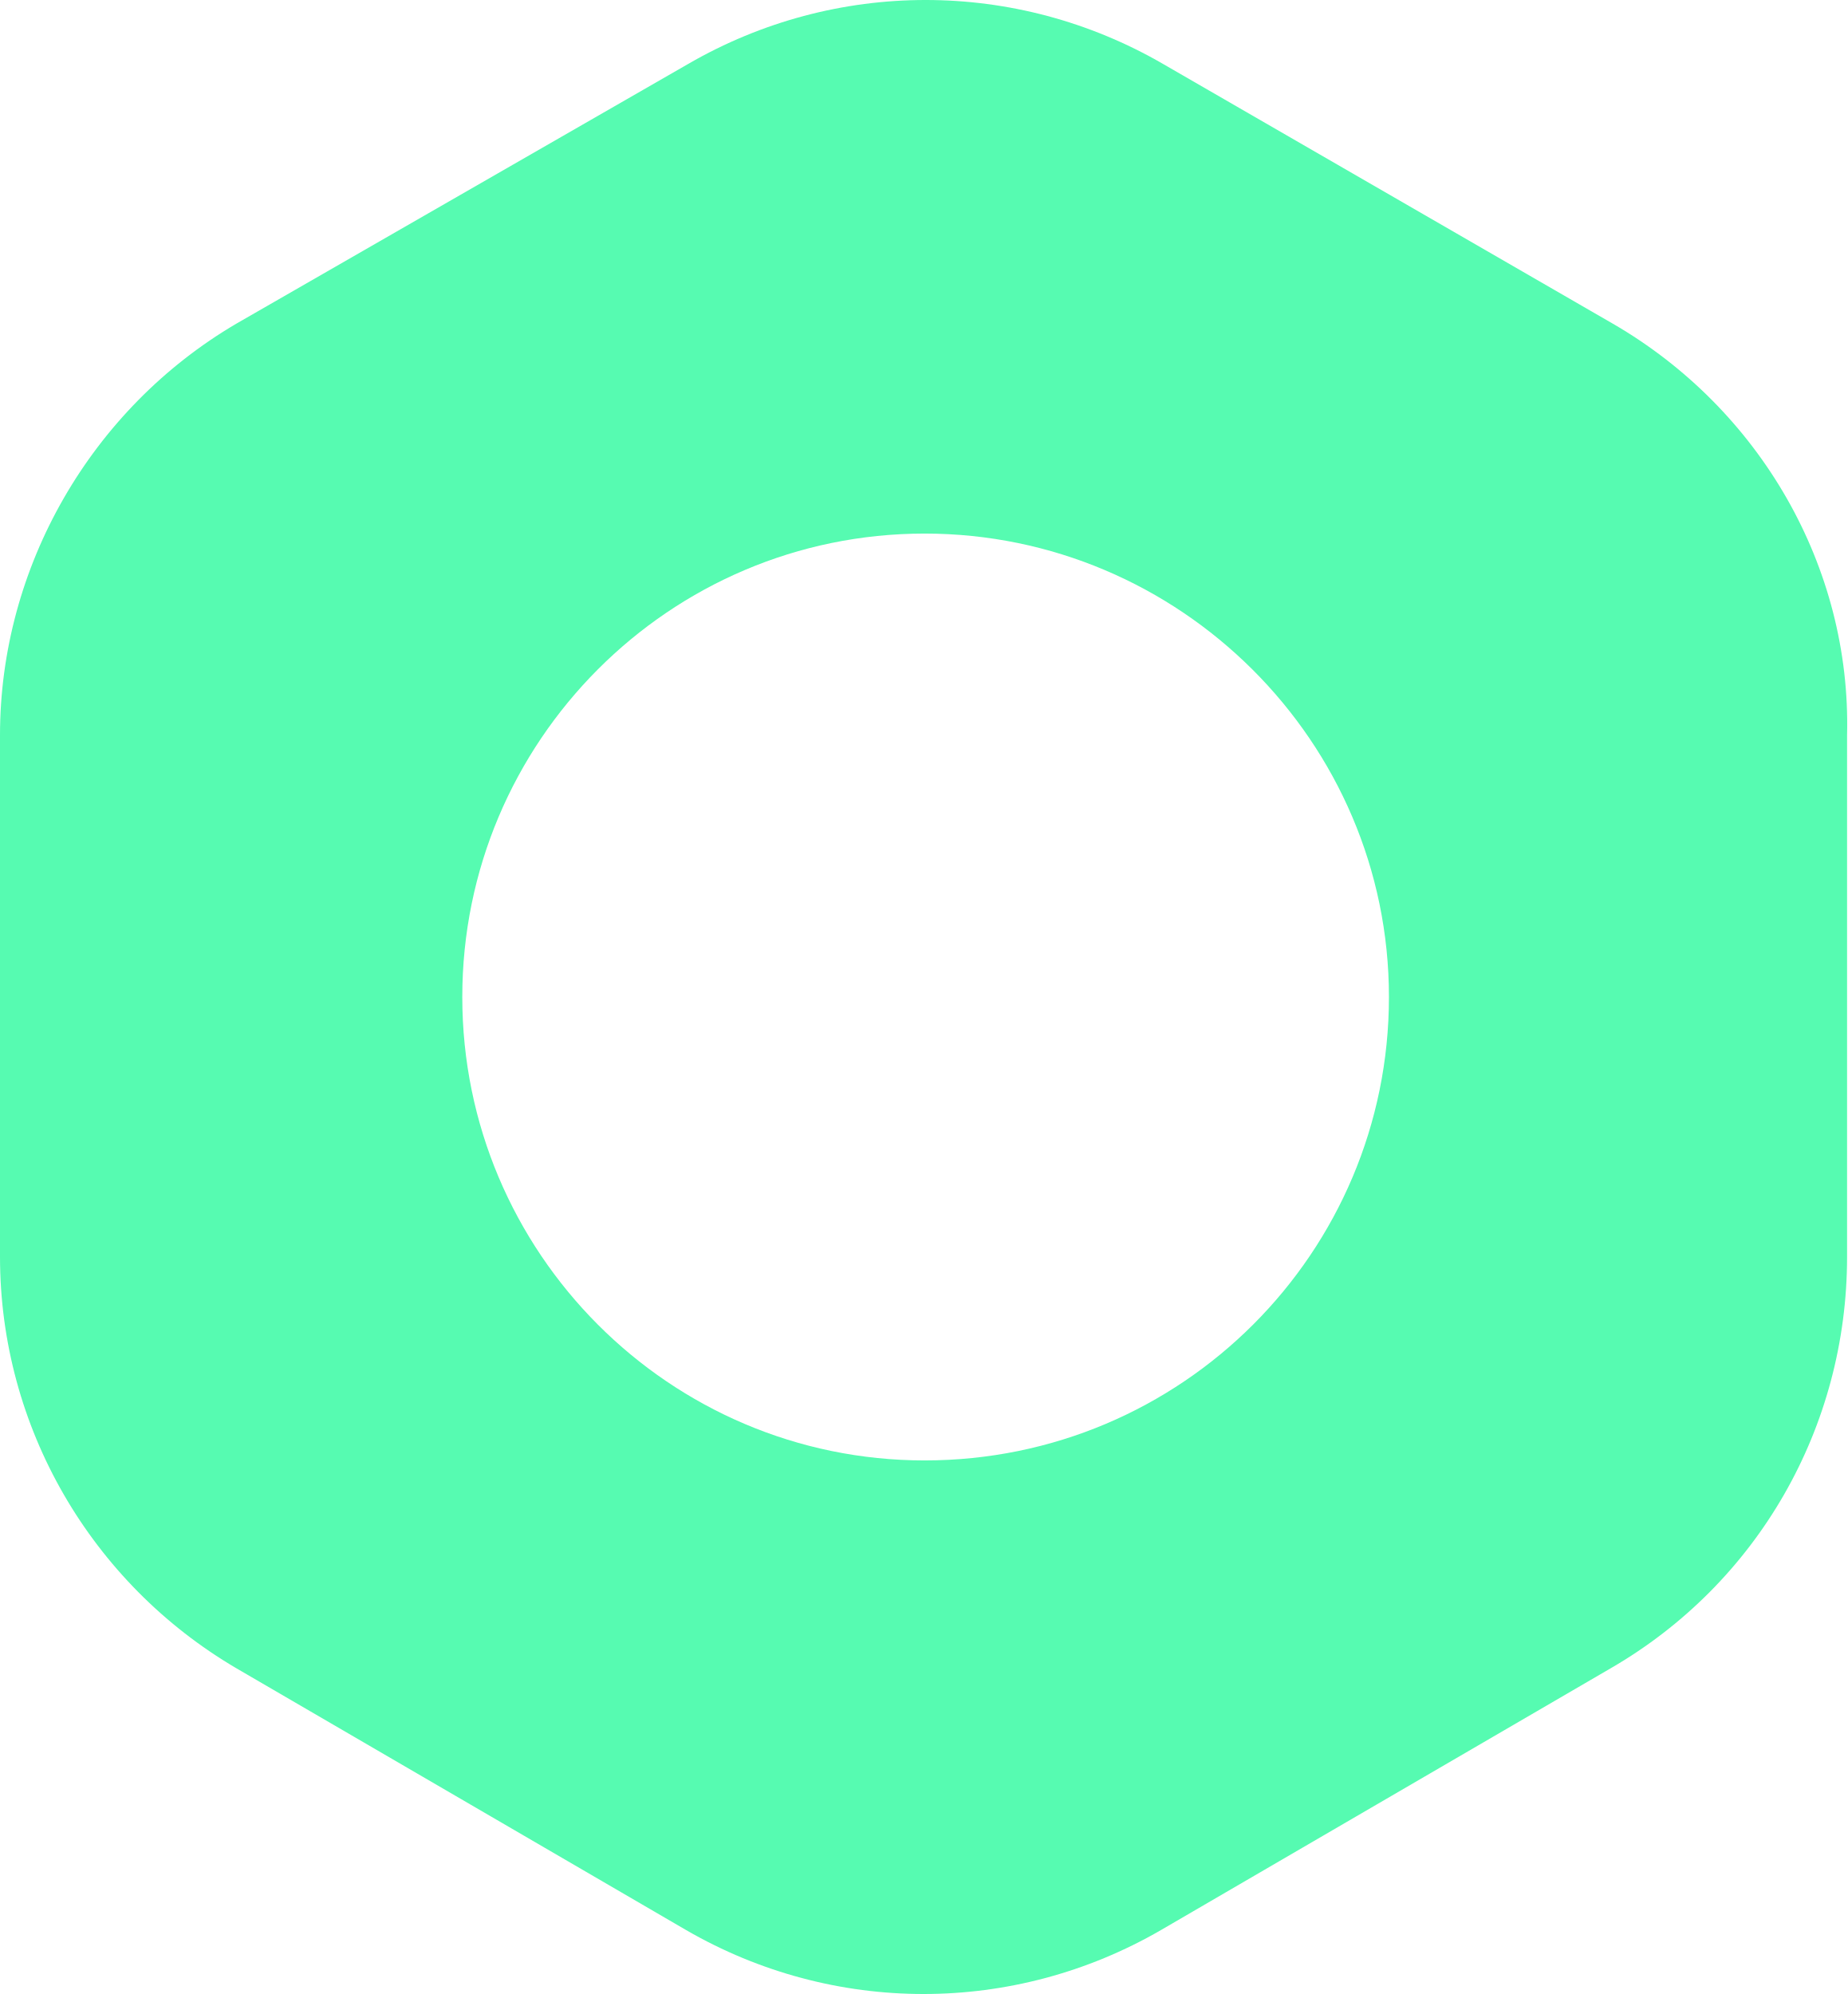
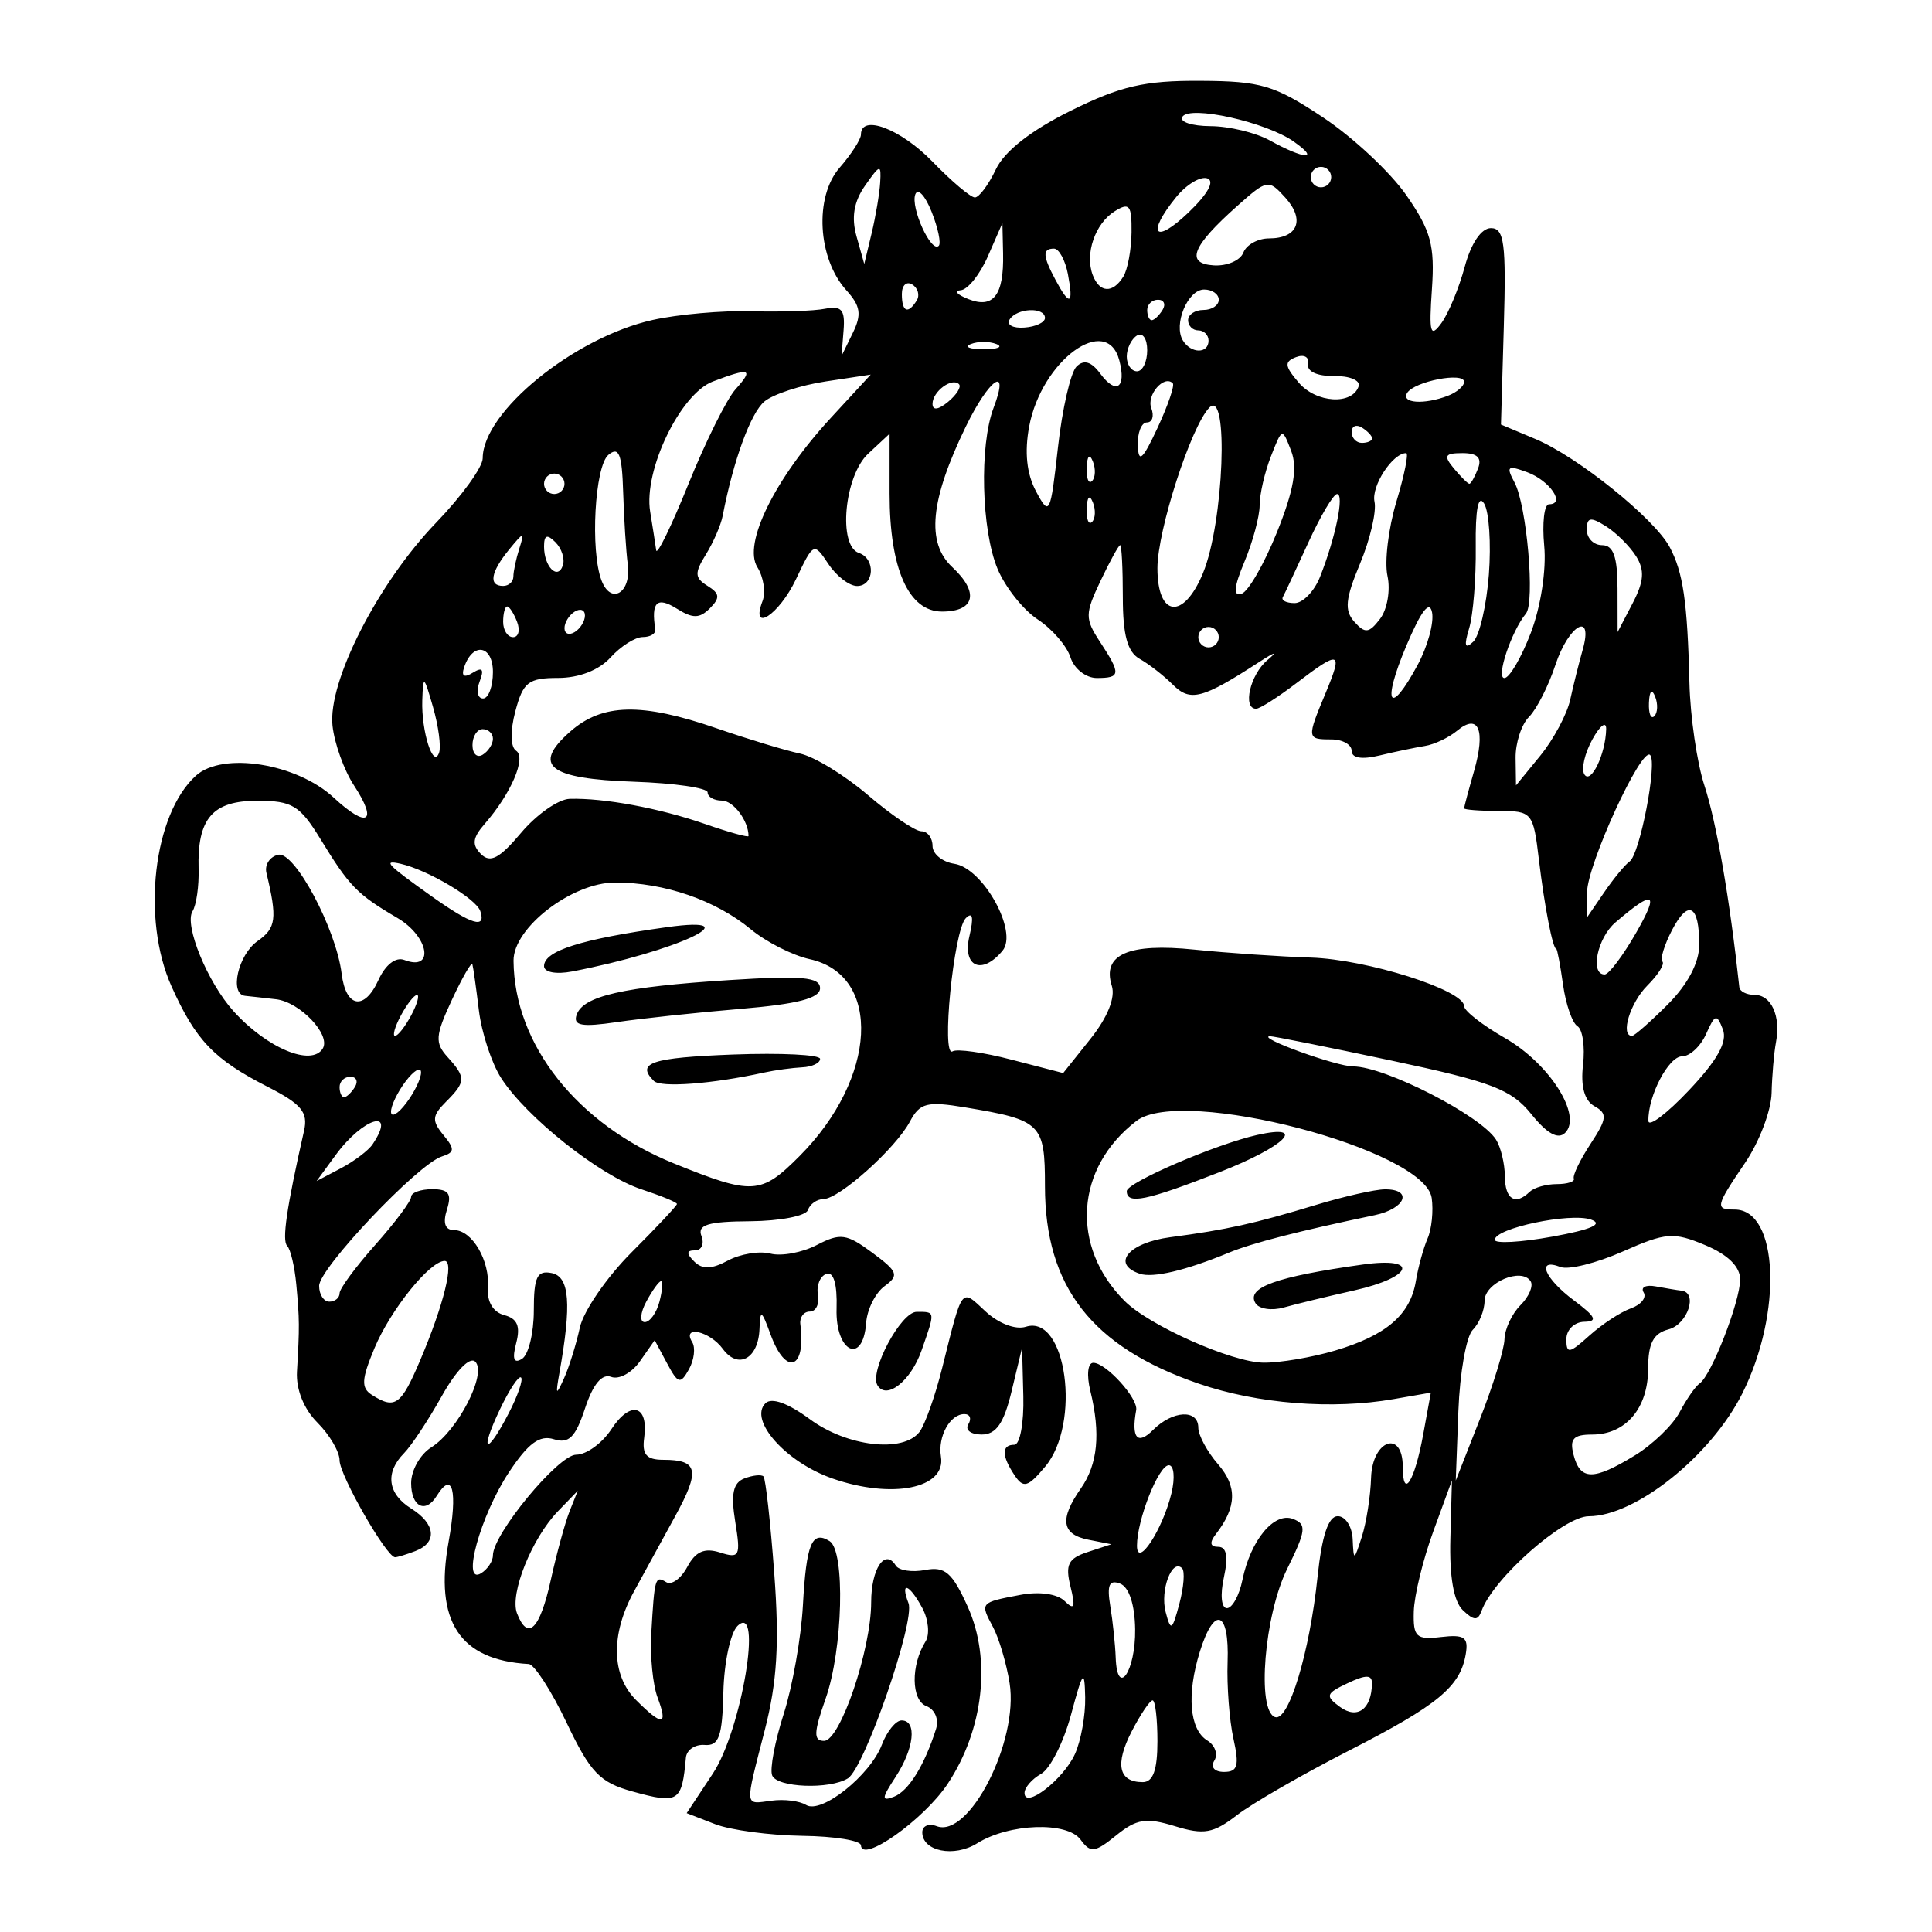
- <svg xmlns="http://www.w3.org/2000/svg" width="214" height="231" viewBox="0 0 214 231" fill="none">
-   <path d="M186.846 37.497L134.731 7.403C117.679 -2.468 96.785 -2.468 79.734 7.403L27.378 37.497C10.567 47.368 0 65.665 0 85.165V145.594C0 165.335 10.567 183.392 27.378 193.262L79.494 223.597C96.545 233.468 117.439 233.468 134.491 223.597L186.606 193.262C203.657 183.392 213.984 165.335 213.984 145.594V85.165C214.465 65.665 203.897 47.368 186.846 37.497ZM107.112 169.187C77.572 169.187 53.556 145.112 53.556 115.5C53.556 85.888 77.572 61.813 107.112 61.813C136.652 61.813 160.909 85.888 160.909 115.5C160.909 145.112 136.892 169.187 107.112 169.187Z" fill="#56FBB1" />
+ <svg xmlns="http://www.w3.org/2000/svg" width="100%" height="100%" viewBox="0 0 1920 1920" version="1.1" xml:space="preserve" style="fill-rule:evenodd;clip-rule:evenodd;stroke-linejoin:round;stroke-miterlimit:2;">
+   <g id="path3726" transform="matrix(9.91522,0,0,9.91522,153.761,80.3149)">
+     <path d="M70.785,176.862C70.785,176.375 68.134,175.944 64.893,175.904C61.653,175.853 57.722,175.335 56.159,174.729L53.316,173.629L55.941,169.663C58.827,165.301 60.986,152.381 58.413,154.864C57.702,155.552 57.063,158.548 56.994,161.525C56.89,165.958 56.551,166.911 55.117,166.794C54.154,166.718 53.309,167.291 53.238,168.075C52.838,172.526 52.506,172.735 47.889,171.46C44.609,170.555 43.669,169.574 41.286,164.572C39.759,161.364 38.048,158.714 37.484,158.682C30.567,158.297 28.011,154.402 29.453,146.446C30.386,141.298 29.858,139.251 28.262,141.833C27.14,143.648 25.701,142.923 25.701,140.542C25.701,139.269 26.608,137.66 27.718,136.967C30.37,135.311 33.32,129.573 32.13,128.384C31.59,127.843 30.208,129.261 28.77,131.832C27.426,134.233 25.725,136.806 24.989,137.551C23.067,139.496 23.339,141.62 25.701,143.095C28.162,144.631 28.351,146.506 26.129,147.358C25.238,147.701 24.321,147.979 24.093,147.979C23.236,147.979 18.528,139.761 18.528,138.266C18.528,137.409 17.529,135.709 16.308,134.488C14.942,133.121 14.154,131.152 14.259,129.365C14.522,124.894 14.516,124.139 14.19,120.641C14.023,118.848 13.612,117.106 13.276,116.77C12.738,116.233 13.215,112.97 14.968,105.229C15.387,103.377 14.707,102.556 11.328,100.832C5.942,98.084 4.108,96.169 1.682,90.759C-1.35,83.997 -0.133,73.5 4.13,69.642C6.805,67.222 14.232,68.404 17.939,71.843C21.328,74.985 22.405,74.336 19.97,70.618C18.982,69.111 18.014,66.423 17.82,64.645C17.335,60.217 22.383,50.325 28.218,44.272C30.778,41.616 32.873,38.717 32.873,37.832C32.873,33.185 42.022,25.736 49.897,23.972C52.423,23.406 56.889,23.01 59.82,23.097C62.751,23.173 66.071,23.074 67.199,22.843C68.844,22.526 69.208,22.944 69.044,25.011L68.841,27.573L69.971,25.265C70.876,23.416 70.747,22.568 69.319,20.99C66.439,17.808 66.098,11.635 68.641,8.716C69.82,7.361 70.785,5.863 70.785,5.386C70.785,3.303 74.766,4.812 77.958,8.104C79.87,10.077 81.779,11.69 82.202,11.69C82.624,11.69 83.571,10.422 84.306,8.873C85.168,7.054 87.824,4.973 91.791,3.008C96.805,0.523 99.201,-0.031 104.789,0.001C110.885,0.028 112.241,0.44 117.097,3.665C120.098,5.658 123.862,9.176 125.462,11.485C127.913,15.021 128.314,16.501 128.012,20.879C127.708,25.283 127.852,25.804 128.955,24.294C129.671,23.315 130.726,20.769 131.3,18.638C131.935,16.28 132.962,14.764 133.924,14.764C135.259,14.764 135.46,16.296 135.218,24.608L134.932,34.452L138.394,35.907C142.636,37.69 150.306,43.863 151.838,46.725C153.192,49.256 153.621,52.205 153.822,60.361C153.905,63.742 154.58,68.36 155.321,70.623C156.536,74.334 157.864,82.005 158.822,90.844C158.867,91.268 159.547,91.612 160.332,91.612C162.031,91.612 162.994,93.73 162.495,96.369C162.297,97.417 162.1,99.707 162.057,101.46C162.014,103.212 160.826,106.346 159.417,108.422C156.429,112.825 156.36,113.13 158.357,113.13C162.755,113.13 163.182,123.471 159.118,131.574C155.987,137.817 148.415,143.87 143.735,143.87C141.22,143.87 134.193,150.064 132.993,153.339C132.617,154.366 132.233,154.356 131.112,153.288C130.194,152.421 129.758,149.921 129.861,146.116L130.018,140.275L128.146,145.399C127.116,148.216 126.238,151.823 126.195,153.413C126.124,155.979 126.433,156.267 128.933,155.975C131.265,155.701 131.691,155.997 131.402,157.694C130.846,160.964 128.623,162.798 119.666,167.378C115.042,169.742 110.002,172.647 108.467,173.832C106.097,175.66 105.158,175.828 102.244,174.933C99.371,174.05 98.414,174.202 96.37,175.856C94.224,177.593 93.79,177.646 92.797,176.287C91.452,174.448 85.637,174.651 82.437,176.65C80.119,178.098 76.932,177.459 76.932,175.549C76.932,174.907 77.58,174.631 78.373,174.935C81.626,176.183 86.608,166.416 85.684,160.602C85.371,158.632 84.62,156.095 84.014,154.965C82.709,152.525 82.711,152.52 86.773,151.75C88.655,151.392 90.463,151.648 91.2,152.371C92.176,153.33 92.303,153.015 91.786,150.918C91.244,148.722 91.553,148.099 93.506,147.458L95.888,146.677L93.583,146.223C90.894,145.693 90.667,144.166 92.819,141.092C94.522,138.66 94.822,135.592 93.776,131.31C93.385,129.713 93.514,128.493 94.072,128.493C95.346,128.493 98.585,132.063 98.371,133.232C97.858,136.034 98.498,136.788 100.06,135.225C102.033,133.252 104.597,133.122 104.597,134.997C104.597,135.755 105.491,137.406 106.583,138.666C108.513,140.89 108.447,142.961 106.362,145.656C105.693,146.521 105.772,146.937 106.603,146.937C107.438,146.937 107.617,147.926 107.159,150.011C106.777,151.75 106.908,153.085 107.462,153.085C108,153.085 108.699,151.817 109.016,150.267C109.835,146.266 112.196,143.414 114.089,144.14C115.479,144.673 115.405,145.304 113.499,149.156C111.214,153.775 110.432,163.357 112.288,164.002C113.653,164.476 115.755,157.547 116.548,149.959C116.98,145.821 117.632,143.863 118.576,143.863C119.341,143.863 120.013,144.9 120.069,146.168C120.168,148.38 120.203,148.369 120.991,145.912C121.442,144.504 121.858,141.852 121.914,140.02C122.031,136.215 125.09,135.145 125.09,138.91C125.09,142.264 126.276,140.386 127.14,135.663L127.904,131.481L124.192,132.128C118.027,133.203 110.549,132.612 104.638,130.583C93.918,126.9 89.227,120.871 89.227,110.772C89.227,104.516 88.868,104.162 81.239,102.894C77.403,102.257 76.691,102.437 75.693,104.311C74.26,107.005 68.622,112.059 67.027,112.081C66.369,112.089 65.669,112.583 65.471,113.179C65.273,113.775 62.666,114.279 59.678,114.302C55.448,114.329 54.368,114.662 54.798,115.783C55.101,116.575 54.811,117.221 54.152,117.221C53.286,117.221 53.265,117.531 54.074,118.34C54.883,119.149 55.82,119.123 57.457,118.239C58.702,117.572 60.617,117.262 61.711,117.546C62.805,117.833 64.897,117.445 66.358,116.686C68.718,115.461 69.341,115.548 71.915,117.45C74.497,119.36 74.632,119.727 73.151,120.809C72.236,121.479 71.406,123.132 71.306,124.484C70.99,128.773 68.206,127.436 68.342,123.058C68.418,120.598 68.042,119.323 67.317,119.579C66.687,119.807 66.307,120.74 66.473,121.668C66.638,122.597 66.273,123.355 65.66,123.355C65.047,123.355 64.62,123.931 64.711,124.636C65.3,129.166 63.263,129.865 61.727,125.66C60.821,123.18 60.688,123.111 60.617,125.087C60.508,128.087 58.475,129.199 56.938,127.098C55.629,125.308 52.797,124.684 53.871,126.421C54.216,126.979 54.069,128.207 53.543,129.147C52.69,130.671 52.452,130.605 51.349,128.543L50.111,126.23L48.635,128.337C47.824,129.497 46.527,130.202 45.754,129.905C44.827,129.55 43.931,130.628 43.128,133.061C42.166,135.974 41.503,136.629 40.001,136.152C38.584,135.703 37.428,136.553 35.505,139.46C32.641,143.787 30.698,150.83 32.711,149.585C33.363,149.182 33.896,148.38 33.896,147.8C33.896,145.641 40.459,137.702 42.243,137.702C43.261,137.702 44.848,136.554 45.768,135.15C47.676,132.237 49.512,132.71 49.058,135.999C48.827,137.681 49.286,138.213 50.966,138.213C54.475,138.213 54.693,139.258 52.155,143.884C50.847,146.266 48.993,149.654 48.034,151.412C45.683,155.719 45.761,159.813 48.242,162.292C50.898,164.949 51.468,164.881 50.399,162.036C49.922,160.768 49.639,157.886 49.768,155.632C50.092,150.018 50.157,149.793 51.264,150.477C51.8,150.807 52.75,150.122 53.376,148.95C54.204,147.403 55.098,147.008 56.654,147.502C58.625,148.129 58.746,147.883 58.185,144.424C57.732,141.631 57.967,140.516 59.101,140.081C59.94,139.759 60.801,139.67 61.014,139.878C61.227,140.081 61.714,144.458 62.094,149.581C62.617,156.614 62.385,160.46 61.15,165.284C59.118,173.216 59.072,172.736 61.818,172.381C63.086,172.203 64.646,172.407 65.284,172.807C66.805,173.755 71.709,169.855 72.884,166.763C73.392,165.429 74.28,164.336 74.857,164.336C76.429,164.336 76.124,167.151 74.241,170.025C72.845,172.155 72.822,172.472 74.096,171.983C75.554,171.422 77.154,168.843 78.311,165.188C78.616,164.224 78.194,163.228 77.342,162.9C75.813,162.315 75.77,158.793 77.261,156.415C77.695,155.723 77.552,154.224 76.942,153.085C75.642,150.655 74.676,150.311 75.55,152.588C76.238,154.384 71.141,169.116 69.475,170.145C67.635,171.281 62.354,171.071 61.882,169.841C61.638,169.204 62.159,166.437 63.04,163.692C63.921,160.946 64.788,156.055 64.966,152.822C65.309,146.606 65.865,145.264 67.641,146.362C69.229,147.344 68.979,157.234 67.242,162.157C66.044,165.553 66.014,166.385 67.088,166.385C68.701,166.385 71.809,157.241 71.809,152.495C71.809,149.126 73.192,147.06 74.275,148.811C74.582,149.309 75.911,149.509 77.227,149.258C79.212,148.877 79.939,149.511 81.493,152.954C83.869,158.224 83.073,165.258 79.487,170.677C77.09,174.299 70.784,178.752 70.784,176.823L70.785,176.862ZM92.23,167.712C92.833,166.388 93.296,163.826 93.258,162.021C93.197,159.126 93.03,159.33 91.842,163.753C91.101,166.511 89.749,169.186 88.837,169.696C87.925,170.206 87.179,171.066 87.179,171.606C87.179,173.264 91.065,170.267 92.23,167.711L92.23,167.712ZM100.5,166.423C100.5,164.169 100.282,162.325 100.014,162.325C99.747,162.325 98.805,163.722 97.923,165.429C96.218,168.727 96.605,170.522 99.024,170.522C100.063,170.522 100.5,169.31 100.5,166.423L100.5,166.423ZM108.119,166.167C107.711,164.336 107.448,160.877 107.533,158.482C107.719,153.32 106.206,152.764 104.747,157.458C103.416,161.742 103.712,165.245 105.498,166.347C106.275,166.827 106.594,167.732 106.206,168.359C105.799,169.018 106.21,169.497 107.181,169.497C108.544,169.497 108.721,168.871 108.119,166.167L108.119,166.167ZM122.002,160.628C122.013,159.741 121.405,159.733 119.57,160.602C117.377,161.636 117.297,161.885 118.795,162.981C120.54,164.256 121.968,163.209 122.002,160.632L122.002,160.628ZM98.266,155.195C98.232,152.722 97.655,150.967 96.761,150.625C95.67,150.206 95.426,150.751 95.772,152.867C96.026,154.406 96.27,156.729 96.317,158.031C96.462,162.121 98.324,159.413 98.266,155.195L98.266,155.195ZM39.691,150.285C40.282,147.608 41.133,144.496 41.582,143.369L42.397,141.32L40.415,143.369C37.798,146.074 35.562,151.646 36.31,153.597C37.391,156.412 38.6,155.228 39.691,150.285L39.691,150.285ZM102.972,149.086C101.961,148.074 100.752,151.284 101.322,153.465C101.837,155.433 101.974,155.349 102.7,152.636C103.143,150.977 103.266,149.381 102.972,149.087L102.972,149.086ZM101.903,141.576C102.28,140.026 102.163,138.758 101.644,138.758C100.616,138.758 98.45,144.228 98.45,146.824C98.45,149.139 101.011,145.246 101.903,141.576L101.903,141.576ZM135.285,126.133C135.311,125.106 136.034,123.571 136.884,122.72C137.735,121.87 138.195,120.793 137.908,120.328C137.016,118.885 133.288,120.455 133.288,122.279C133.288,123.227 132.757,124.536 132.107,125.185C131.457,125.834 130.808,129.5 130.663,133.331L130.401,140.296L132.816,134.148C134.145,130.766 135.256,127.16 135.285,126.133L135.285,126.133ZM148.337,137.784C150.132,136.689 152.161,134.731 152.845,133.433C153.529,132.135 154.428,130.843 154.844,130.561C156.014,129.767 158.905,122.348 158.905,120.137C158.905,118.856 157.673,117.646 155.401,116.697C152.215,115.365 151.466,115.424 147.129,117.343C144.507,118.502 141.703,119.2 140.899,118.89C138.434,117.944 139.273,120.022 142.254,122.246C144.436,123.874 144.667,124.356 143.279,124.381C142.292,124.4 141.486,125.185 141.486,126.128C141.486,127.627 141.778,127.582 143.791,125.768C145.059,124.627 146.933,123.397 147.955,123.035C148.977,122.672 149.551,121.955 149.231,121.435C148.91,120.918 149.456,120.649 150.446,120.836C151.435,121.014 152.59,121.214 153.013,121.26C154.705,121.438 153.647,124.639 151.732,125.14C150.203,125.541 149.683,126.537 149.683,129.069C149.683,133.042 147.441,135.684 144.07,135.684C142.182,135.684 141.791,136.115 142.213,137.733C142.884,140.296 144.199,140.307 148.337,137.783L148.337,137.784ZM35.484,133.54C36.385,131.798 36.941,130.189 36.718,129.967C36.495,129.738 35.547,131.171 34.61,133.136C32.503,137.555 33.233,137.893 35.484,133.539L35.484,133.54ZM26.6,128.256C28.972,122.677 30.057,118.26 29.05,118.283C27.55,118.31 23.625,123.202 22.028,127.022C20.713,130.17 20.669,131.013 21.782,131.719C24.091,133.182 24.689,132.754 26.6,128.256L26.6,128.256ZM42.605,124.976C42.966,123.312 45.305,119.909 47.802,117.412C50.298,114.917 52.341,112.738 52.341,112.575C52.341,112.397 50.729,111.745 48.758,111.094C44.601,109.721 37.237,103.875 34.72,99.948C33.763,98.457 32.759,95.396 32.488,93.149C32.216,90.902 31.924,88.832 31.839,88.55C31.752,88.269 30.826,89.877 29.78,92.126C28.119,95.695 28.064,96.421 29.35,97.842C31.211,99.899 31.195,100.328 29.185,102.338C27.798,103.726 27.759,104.233 28.929,105.652C30.099,107.07 30.075,107.402 28.775,107.813C26.381,108.569 16.479,119.014 16.479,120.783C16.479,121.653 16.94,122.363 17.503,122.363C18.067,122.363 18.528,121.985 18.528,121.523C18.528,121.062 20.142,118.872 22.114,116.656C24.086,114.44 25.699,112.282 25.7,111.859C25.7,111.436 26.654,111.091 27.819,111.091C29.471,111.091 29.794,111.542 29.287,113.14C28.86,114.487 29.102,115.189 29.996,115.189C31.82,115.189 33.612,118.254 33.399,121.008C33.293,122.377 33.926,123.422 35.033,123.712C36.342,124.055 36.672,124.823 36.232,126.508C35.811,128.115 35.991,128.605 36.81,128.098C37.462,127.694 37.996,125.514 37.996,123.251C37.996,119.879 38.319,119.203 39.789,119.5C41.587,119.863 41.796,122.589 40.557,129.535C40.161,131.754 40.224,131.822 41.024,130.047C41.533,128.921 42.244,126.637 42.606,124.974L42.605,124.976ZM118.312,127.263C123.441,125.744 125.844,123.678 126.403,120.302C126.636,118.899 127.163,116.98 127.576,116.035C127.989,115.089 128.175,113.26 127.99,111.969C127.29,107.1 102.964,100.748 98.403,104.244C92.261,108.952 91.741,116.826 97.213,122.298C99.687,124.77 107.963,128.446 111.14,128.48C112.765,128.499 115.992,127.95 118.312,127.263L118.312,127.263ZM110.333,122.524C109.361,120.952 112.386,119.861 121.088,118.643C126.818,117.842 126.128,119.911 120.224,121.236C117.547,121.837 114.372,122.605 113.167,122.948C111.963,123.29 110.687,123.1 110.333,122.524L110.333,122.524ZM98.707,119.559C95.838,118.573 97.618,116.457 101.781,115.905C107.464,115.152 110.205,114.543 116.396,112.665C119.206,111.813 122.312,111.111 123.298,111.105C126.15,111.087 125.375,113.046 122.274,113.694C114.656,115.287 110.001,116.485 107.672,117.449C103.327,119.247 100.045,120.021 98.707,119.562L98.707,119.559ZM97.426,111.282C97.426,110.427 106.34,106.587 110.489,105.655C115.626,104.501 113.284,106.822 106.726,109.383C99.358,112.261 97.426,112.655 97.426,111.283L97.426,111.282ZM50.589,122.364C50.884,121.238 50.954,120.315 50.744,120.315C50.536,120.315 49.87,121.238 49.267,122.364C48.661,123.495 48.591,124.414 49.112,124.414C49.63,124.414 50.294,123.49 50.589,122.364ZM143.96,114.137C141.886,113.409 134.313,115.002 134.313,116.166C134.313,116.564 136.91,116.419 140.083,115.846C143.986,115.139 145.24,114.586 143.96,114.137L143.96,114.137ZM137.821,111.35C138.248,110.926 139.468,110.581 140.534,110.581C141.599,110.581 142.364,110.327 142.234,110.023C142.105,109.716 142.859,108.151 143.912,106.545C145.57,104.014 145.622,103.51 144.3,102.771C143.296,102.208 142.905,100.792 143.157,98.626C143.368,96.815 143.117,95.073 142.598,94.753C142.08,94.433 141.43,92.561 141.153,90.592C140.876,88.624 140.572,87.013 140.477,87.013C140.123,87.013 139.295,82.756 138.732,78.048C138.168,73.318 138.054,73.181 134.695,73.181C132.795,73.181 131.24,73.054 131.24,72.917C131.24,72.765 131.687,71.093 132.234,69.185C133.411,65.082 132.693,63.352 130.55,65.129C129.708,65.829 128.251,66.519 127.312,66.666C126.372,66.819 124.336,67.24 122.786,67.615C120.987,68.051 119.968,67.884 119.968,67.153C119.968,66.524 119.046,66.009 117.919,66.009C115.472,66.009 115.459,65.908 117.355,61.366C119.124,57.13 118.815,57.025 114.424,60.374C112.577,61.781 110.763,62.936 110.394,62.936C109.004,62.936 109.792,59.516 111.515,58.069C112.604,57.154 112.302,57.217 110.747,58.222C105.006,61.952 103.796,62.273 102.049,60.527C101.141,59.619 99.641,58.452 98.715,57.935C97.497,57.252 97.032,55.548 97.032,51.764C97.032,48.889 96.913,46.536 96.765,46.536C96.618,46.536 95.732,48.149 94.795,50.123C93.226,53.431 93.222,53.907 94.747,56.235C96.863,59.464 96.828,59.856 94.421,59.856C93.332,59.856 92.144,58.923 91.782,57.779C91.419,56.638 89.942,54.929 88.499,53.983C87.056,53.037 85.247,50.759 84.478,48.92C82.851,45.025 82.642,36.552 84.08,32.769C85.738,28.408 83.646,29.818 81.303,34.641C77.719,42.018 77.305,46.287 79.936,48.739C82.659,51.276 82.218,53.195 78.911,53.195C75.558,53.195 73.654,48.914 73.654,41.37L73.654,35.375L71.503,37.379C69.116,39.603 68.465,46.615 70.58,47.32C72.282,47.888 72.131,50.633 70.398,50.633C69.621,50.633 68.325,49.639 67.518,48.421C66.068,46.238 66.026,46.258 64.271,49.958C62.574,53.534 59.66,55.424 60.925,52.129C61.258,51.262 61.021,49.737 60.4,48.742C58.936,46.398 62.143,39.886 67.762,33.79L71.765,29.447L67.231,30.134C64.737,30.512 61.984,31.415 61.113,32.138C59.737,33.279 57.995,38.046 56.926,43.596C56.749,44.522 55.99,46.266 55.241,47.474C54.087,49.333 54.113,49.817 55.408,50.621C56.641,51.387 56.686,51.823 55.639,52.871C54.605,53.903 53.928,53.911 52.317,52.897C50.335,51.66 49.739,52.238 50.172,54.982C50.238,55.406 49.673,55.75 48.915,55.75C48.157,55.75 46.702,56.674 45.682,57.8C44.538,59.065 42.527,59.849 40.43,59.849C37.46,59.849 36.92,60.27 36.147,63.179C35.618,65.175 35.648,66.765 36.223,67.147C37.266,67.84 35.716,71.447 33.074,74.474C31.854,75.872 31.767,76.572 32.699,77.503C33.631,78.434 34.559,77.944 36.722,75.372C38.269,73.536 40.456,72.003 41.584,71.967C45.007,71.866 50.567,72.893 55.16,74.488C57.555,75.32 59.515,75.863 59.515,75.693C59.515,74.163 57.994,72.143 56.844,72.143C56.059,72.143 55.416,71.775 55.416,71.323C55.416,70.872 52.087,70.39 48.018,70.251C39.468,69.957 37.78,68.628 41.641,65.227C44.868,62.386 48.79,62.299 56.336,64.902C59.493,65.99 63.242,67.127 64.666,67.426C66.09,67.725 69.16,69.599 71.489,71.594C73.817,73.587 76.226,75.218 76.841,75.218C77.455,75.218 77.959,75.877 77.959,76.684C77.959,77.49 78.944,78.297 80.149,78.477C83.028,78.908 86.56,85.28 84.976,87.188C82.907,89.681 80.93,88.808 81.657,85.722C82.102,83.835 81.981,83.244 81.292,83.929C80.08,85.136 78.806,97.992 79.97,97.272C80.406,97.004 83.078,97.374 85.908,98.117L91.053,99.451L93.789,96.021C95.503,93.873 96.302,91.888 95.928,90.71C94.93,87.566 97.594,86.398 104.21,87.079C107.524,87.418 112.771,87.779 115.87,87.877C121.512,88.055 131.24,91.138 131.24,92.746C131.24,93.215 133.079,94.653 135.326,95.937C139.795,98.492 143.117,103.728 141.358,105.446C140.653,106.135 139.546,105.522 137.981,103.576C135.976,101.086 134.029,100.338 123.968,98.202C117.542,96.838 112.054,95.737 111.772,95.757C110.353,95.859 118.435,98.786 120.119,98.786C123.312,98.786 132.901,103.7 134.437,106.122C134.916,106.878 135.314,108.534 135.323,109.801C135.338,112.122 136.383,112.763 137.822,111.338L137.821,111.35ZM64.638,107.763C72.411,99.96 72.939,89.637 65.646,88.035C63.937,87.66 61.282,86.313 59.746,85.042C56.219,82.124 51.085,80.354 46.149,80.354C41.821,80.354 35.935,84.883 35.963,88.194C36.031,96.601 42.347,104.584 52.03,108.505C59.928,111.702 60.762,111.653 64.638,107.764L64.638,107.763ZM50.027,100.24C48.213,98.427 49.784,97.905 57.979,97.592C62.771,97.414 66.69,97.607 66.689,98.028C66.688,98.452 65.88,98.832 64.893,98.875C63.907,98.926 62.178,99.157 61.051,99.405C55.882,100.542 50.72,100.932 50.027,100.24L50.027,100.24ZM42.281,93.627C42.915,91.728 46.923,90.812 57.588,90.131C64.874,89.667 66.686,89.829 66.686,90.948C66.686,91.95 64.442,92.535 58.745,93.015C54.378,93.382 48.783,93.981 46.313,94.344C42.801,94.861 41.922,94.704 42.281,93.626L42.281,93.627ZM39.021,88.736C39.021,87.202 42.69,86.037 51.317,84.831C60.102,83.604 52.278,87.266 41.839,89.268C40.216,89.58 39.021,89.344 39.021,88.735L39.021,88.736ZM21.842,106.585C24.299,102.905 20.903,103.887 18.146,107.653L16.227,110.274L18.659,108.994C19.996,108.289 21.429,107.206 21.843,106.584L21.842,106.585ZM157.173,95.074C156.565,93.489 156.382,93.54 155.492,95.533C154.943,96.766 153.861,97.773 153.087,97.773C151.731,97.773 149.656,101.747 149.709,104.244C149.724,104.911 151.562,103.521 153.795,101.155C156.627,98.155 157.65,96.315 157.173,95.074ZM26.693,99.37C26.675,98.774 25.983,99.193 25.156,100.273C24.328,101.366 23.666,102.751 23.684,103.347C23.702,103.943 24.394,103.55 25.221,102.444C26.048,101.351 26.711,99.966 26.693,99.37ZM20.065,100.846C20.413,100.283 20.21,99.822 19.613,99.822C19.016,99.822 18.528,100.283 18.528,100.846C18.528,101.409 18.731,101.871 18.98,101.871C19.228,101.871 19.717,101.409 20.065,100.846ZM16.84,96.992C17.688,95.62 14.548,92.318 12.143,92.052C10.865,91.9 9.473,91.756 9.05,91.71C7.459,91.532 8.363,87.586 10.306,86.224C12.174,84.915 12.296,83.98 11.197,79.39C11.001,78.578 11.536,77.759 12.382,77.571C14.028,77.203 18.185,85.005 18.736,89.496C19.155,92.908 21.009,93.23 22.419,90.135C23.126,88.583 24.157,87.784 25.025,88.119C28.073,89.288 27.487,85.765 24.324,83.907C20.276,81.528 19.523,80.756 16.613,76C14.547,72.623 13.78,72.158 10.283,72.158C5.786,72.158 4.254,73.938 4.398,78.997C4.446,80.709 4.172,82.616 3.79,83.236C2.935,84.618 5.288,90.354 7.895,93.245C11.239,96.95 15.709,98.824 16.84,96.994L16.84,96.992ZM25.701,93.674C26.304,92.548 26.567,91.624 26.285,91.624C26.003,91.624 25.279,92.548 24.676,93.674C24.072,94.8 23.81,95.723 24.091,95.723C24.373,95.723 25.097,94.8 25.701,93.674ZM151.653,92.57C153.649,90.574 154.806,88.381 154.806,86.593C154.806,82.581 153.701,81.991 152.071,85.133C151.301,86.616 150.871,88.031 151.116,88.276C151.362,88.53 150.678,89.605 149.597,90.686C147.874,92.41 146.867,95.724 148.067,95.724C148.306,95.724 149.919,94.306 151.653,92.571L151.653,92.57ZM148.504,85.346C150.825,81.282 150.286,81.029 146.397,84.359C144.586,85.909 143.832,89.583 145.328,89.568C145.751,89.564 147.18,87.663 148.504,85.346L148.504,85.346ZM32.633,83.22C32.217,81.97 27.378,79.097 24.641,78.474C22.797,78.056 23.275,78.55 27.795,81.763C31.781,84.592 33.237,85.031 32.633,83.221L32.633,83.22ZM147.824,78.247C148.85,77.537 150.628,68.32 149.883,67.574C149.017,66.707 143.583,78.54 143.558,81.349L143.535,83.883L145.269,81.349C146.223,79.957 147.372,78.56 147.824,78.247L147.824,78.247ZM141.875,62.016C142.197,60.547 142.756,58.31 143.118,57.042C144.241,53.096 141.728,54.484 140.386,58.551C139.694,60.649 138.505,62.987 137.745,63.748C136.984,64.509 136.379,66.365 136.399,67.875L136.438,70.619L138.864,67.651C140.199,66.018 141.554,63.483 141.877,62.016L141.875,62.016ZM145.476,64.983C145.495,64.139 144.877,64.593 144.101,65.995C143.325,67.398 142.96,68.98 143.289,69.513C143.936,70.561 145.418,67.492 145.476,64.983ZM27.896,62.772C26.977,59.579 26.904,59.533 26.818,62.082C26.711,65.214 27.938,69.031 28.504,67.332C28.712,66.708 28.438,64.656 27.896,62.773L27.896,62.772ZM33.898,65.947C33.898,65.417 33.437,64.983 32.873,64.983C32.31,64.983 31.849,65.701 31.849,66.581C31.849,67.458 32.31,67.892 32.873,67.544C33.437,67.197 33.898,66.477 33.898,65.947ZM150.383,61.717C150.056,60.9 149.813,61.141 149.764,62.335C149.718,63.416 149.961,64.019 150.302,63.68C150.642,63.34 150.679,62.455 150.383,61.717L150.383,61.717ZM33.898,59.262C33.898,56.549 31.868,56.214 31.011,58.785C30.712,59.683 31.01,59.865 31.89,59.32C32.846,58.729 33.037,58.977 32.567,60.202C32.207,61.141 32.359,61.907 32.905,61.907C33.451,61.907 33.898,60.715 33.898,59.26L33.898,59.262ZM126.584,58.539C127.582,56.685 128.231,54.318 128.026,53.279C127.775,52.011 126.924,53.127 125.436,56.65C122.97,62.499 123.755,63.791 126.584,58.539L126.584,58.539ZM137.929,55.315C138.924,52.708 139.495,48.994 139.267,46.605C139.049,44.315 139.266,42.441 139.751,42.441C141.441,42.441 139.827,40.07 137.568,39.233C135.584,38.5 135.42,38.629 136.291,40.258C137.521,42.558 138.365,52.271 137.433,53.4C135.974,55.168 134.406,59.86 135.275,59.86C135.78,59.86 136.974,57.816 137.929,55.315L137.929,55.315ZM106.648,55.761C106.648,55.198 106.187,54.737 105.623,54.737C105.06,54.737 104.599,55.198 104.599,55.761C104.599,56.324 105.06,56.786 105.623,56.786C106.187,56.786 106.648,56.324 106.648,55.761ZM133.719,49.49C133.955,46.379 133.742,43.174 133.243,42.369C132.655,41.42 132.361,42.937 132.405,46.684C132.443,49.862 132.144,53.551 131.741,54.881C131.209,56.636 131.321,57.003 132.149,56.222C132.776,55.631 133.482,52.601 133.719,49.49L133.719,49.49ZM36.318,54.224C35.993,53.38 35.547,52.687 35.325,52.687C35.105,52.687 34.922,53.38 34.922,54.224C34.922,55.069 35.369,55.761 35.915,55.761C36.461,55.761 36.642,55.069 36.318,54.224ZM43.12,53.59C43.12,53.027 42.659,52.85 42.095,53.2C41.531,53.547 41.07,54.295 41.07,54.858C41.07,55.421 41.531,55.599 42.095,55.249C42.659,54.902 43.12,54.153 43.12,53.59ZM123.558,49.627C123.245,48.204 123.649,44.852 124.452,42.179C125.257,39.505 125.697,37.317 125.43,37.317C124.07,37.317 121.917,40.621 122.258,42.186C122.473,43.17 121.82,45.963 120.808,48.389C119.335,51.919 119.221,53.083 120.237,54.218C121.31,55.418 121.706,55.375 122.815,53.926C123.536,52.985 123.87,51.051 123.558,49.628L123.558,49.627ZM148.477,47.654C147.846,46.645 146.476,45.285 145.433,44.632C143.901,43.676 143.535,43.745 143.535,44.992C143.535,45.842 144.227,46.54 145.072,46.54C146.196,46.54 146.611,47.709 146.615,50.894L146.623,55.249L148.125,52.37C149.268,50.177 149.353,49.055 148.479,47.655L148.477,47.654ZM105.061,49.356C107.154,44.316 107.678,30.724 105.701,32.757C103.864,34.646 100.501,45.049 100.5,48.844C100.5,53.771 103.106,54.063 105.061,49.356ZM116.805,49.698C118.366,45.738 119.253,41.416 118.506,41.416C118.143,41.416 116.845,43.607 115.621,46.283C114.398,48.96 113.249,51.419 113.068,51.748C112.888,52.077 113.419,52.346 114.251,52.346C115.082,52.346 116.232,51.154 116.805,49.699L116.805,49.698ZM47.414,48.483C47.239,47.132 47.031,43.857 46.95,41.206C46.833,37.383 46.527,36.614 45.473,37.489C44.101,38.628 43.637,47.098 44.783,50.084C45.734,52.562 47.779,51.319 47.414,48.483L47.414,48.483ZM112.489,45.225C114.164,41.057 114.559,38.797 113.909,37.103C113.007,34.757 113.006,34.757 111.877,37.638C111.255,39.225 110.746,41.429 110.746,42.538C110.746,43.646 110.063,46.188 109.229,48.186C108.154,50.759 108.069,51.698 108.939,51.408C109.615,51.18 111.212,48.4 112.489,45.224L112.489,45.225ZM35.947,49.696C35.947,49.178 36.215,47.91 36.543,46.878C37.088,45.161 37.001,45.171 35.518,46.979C33.662,49.257 33.439,50.626 34.922,50.626C35.486,50.626 35.947,50.202 35.947,49.685L35.947,49.696ZM40.161,46.243C39.324,45.406 39.021,45.521 39.021,46.674C39.021,48.711 40.399,50.089 40.908,48.561C41.124,47.915 40.789,46.87 40.161,46.243ZM58.219,30.912C60.072,28.85 59.678,28.718 55.939,30.138C52.673,31.381 48.979,39.052 49.658,43.184C49.914,44.747 50.185,46.486 50.261,47.049C50.337,47.612 51.795,44.617 53.503,40.389C55.21,36.163 57.332,31.897 58.219,30.911L58.219,30.912ZM94.027,42.247C93.7,41.431 93.457,41.672 93.408,42.866C93.362,43.947 93.606,44.553 93.946,44.21C94.287,43.871 94.323,42.985 94.028,42.247L94.027,42.247ZM92.392,28.638C93.131,27.91 93.874,28.136 94.778,29.358C96.362,31.501 97.401,30.781 96.683,28.034C95.43,23.246 88.886,28.027 87.646,34.637C87.163,37.214 87.391,39.385 88.331,41.146C89.682,43.677 89.774,43.492 90.53,36.74C90.963,32.864 91.801,29.218 92.392,28.637L92.392,28.638ZM41.07,40.39C41.07,39.827 40.609,39.366 40.046,39.366C39.482,39.366 39.021,39.827 39.021,40.39C39.021,40.953 39.482,41.415 40.046,41.415C40.609,41.415 41.07,40.953 41.07,40.39ZM94.027,38.148C93.7,37.332 93.457,37.572 93.408,38.767C93.362,39.847 93.606,40.454 93.946,40.111C94.287,39.771 94.323,38.886 94.028,38.148L94.027,38.148ZM132.634,38.853C133.043,37.788 132.566,37.316 131.082,37.316C129.293,37.316 129.15,37.57 130.214,38.853C130.916,39.698 131.615,40.39 131.767,40.39C131.92,40.39 132.31,39.698 132.634,38.853ZM102.038,30.316C101.16,29.438 99.382,31.497 99.885,32.809C100.188,33.597 99.989,34.242 99.443,34.242C98.897,34.242 98.488,35.279 98.533,36.547C98.6,38.368 99.017,37.992 100.516,34.772C101.56,32.527 102.245,30.522 102.038,30.314L102.038,30.316ZM122.017,35.84C122.017,35.586 121.556,35.102 120.993,34.754C120.429,34.407 119.968,34.602 119.968,35.206C119.968,35.802 120.429,36.291 120.993,36.291C121.556,36.291 122.017,36.088 122.017,35.84ZM80.612,30.407C79.901,29.697 77.958,31.14 77.958,32.378C77.958,33.058 78.545,32.979 79.519,32.175C80.378,31.462 80.87,30.669 80.612,30.41L80.612,30.407ZM120.67,30.61C120.863,30.024 119.746,29.563 118.189,29.586C116.501,29.612 115.456,29.124 115.601,28.384C115.738,27.691 115.204,27.387 114.398,27.694C113.195,28.155 113.24,28.586 114.667,30.255C116.422,32.309 120.042,32.522 120.67,30.61L120.67,30.61ZM129.618,31.566C130.51,31.224 131.239,30.598 131.239,30.172C131.239,29.152 126.245,30.121 125.528,31.285C124.887,32.322 127.23,32.482 129.619,31.567L129.618,31.566ZM99.475,27.005C99.475,25.846 99.014,25.179 98.451,25.529C97.887,25.876 97.426,26.827 97.426,27.639C97.426,28.45 97.887,29.115 98.451,29.115C99.014,29.115 99.475,28.166 99.475,27.005ZM84.362,26.386C83.657,26.102 82.504,26.102 81.8,26.386C81.095,26.67 81.673,26.903 83.081,26.903C84.49,26.903 85.066,26.675 84.362,26.386L84.362,26.386ZM105.623,26.041C105.623,25.478 105.162,25.016 104.598,25.016C104.035,25.016 103.574,24.555 103.574,23.992C103.574,23.429 104.265,22.967 105.111,22.967C105.956,22.967 106.648,22.505 106.648,21.942C106.648,21.379 105.987,20.918 105.18,20.918C103.534,20.918 102.071,24.439 103.056,26.032C103.88,27.366 105.623,27.371 105.623,26.039L105.623,26.041ZM89.229,23.773C89.229,22.64 86.401,22.764 85.681,23.926C85.353,24.456 86.018,24.819 87.157,24.732C88.297,24.656 89.229,24.212 89.229,23.769L89.229,23.773ZM101.012,22.967C101.36,22.404 101.157,21.942 100.56,21.942C99.963,21.942 99.475,22.404 99.475,22.967C99.475,23.53 99.678,23.992 99.927,23.992C100.176,23.992 100.664,23.53 101.012,22.967ZM76.377,22.013C76.701,21.488 76.499,20.771 75.925,20.416C75.352,20.061 74.884,20.492 74.884,21.369C74.884,23.17 75.498,23.434 76.377,22.013ZM85.031,17.332L84.962,14.258L83.506,17.588C82.705,19.419 81.475,20.95 80.772,20.99C80.069,21.041 80.416,21.429 81.543,21.875C84.058,22.872 85.122,21.485 85.03,17.332L85.031,17.332ZM91.529,19.381C91.259,17.973 90.632,16.819 90.134,16.819C88.956,16.819 88.992,17.537 90.288,19.961C91.721,22.638 92.115,22.454 91.528,19.38L91.529,19.381ZM97.076,19.637C97.513,18.932 97.886,16.926 97.905,15.178C97.931,12.449 97.694,12.152 96.211,13.078C94.246,14.305 93.203,17.352 94.02,19.48C94.703,21.263 96.025,21.329 97.076,19.632L97.076,19.637ZM109.111,17.22C109.411,16.436 110.567,15.795 111.678,15.795C114.576,15.795 115.325,13.926 113.316,11.706C111.638,9.852 111.497,9.875 108.505,12.538C103.947,16.596 103.27,18.325 106.17,18.499C107.487,18.575 108.81,18.002 109.111,17.218L109.111,17.22ZM72.713,10.188C72.825,8.327 72.705,8.352 71.2,10.5C70.072,12.111 69.806,13.689 70.342,15.595L71.117,18.357L71.855,15.283C72.26,13.592 72.646,11.3 72.713,10.188L72.713,10.188ZM77.864,13.12C77.218,11.492 76.483,10.711 76.232,11.383C75.738,12.707 77.828,17.29 78.582,16.537C78.833,16.283 78.511,14.746 77.864,13.119L77.864,13.12ZM105.493,9.775C104.803,9.547 103.397,10.397 102.369,11.665C99.354,15.388 100.224,16.443 103.624,13.186C105.563,11.327 106.272,10.035 105.493,9.775L105.493,9.775ZM117.919,9.649C117.919,9.086 117.458,8.624 116.894,8.624C116.331,8.624 115.87,9.086 115.87,9.649C115.87,10.212 116.331,10.673 116.894,10.673C117.458,10.673 117.919,10.212 117.919,9.649ZM114.181,6.097C111.356,4.119 103.729,2.421 102.995,3.61C102.683,4.114 103.954,4.533 105.819,4.543C107.684,4.55 110.362,5.197 111.771,5.978C115.216,7.891 116.855,7.972 114.181,6.105L114.181,6.097ZM67.926,140.085C63.274,138.467 59.512,134.247 61.208,132.551C61.825,131.935 63.461,132.525 65.658,134.141C69.393,136.896 75.002,137.552 76.648,135.425C77.193,134.719 78.217,131.838 78.923,129.02C81,120.733 80.78,121.021 83.268,123.339C84.573,124.554 86.285,125.206 87.316,124.878C91.369,123.593 92.882,134.566 89.249,138.897C87.518,140.962 87.07,141.091 86.191,139.78C84.872,137.812 84.859,136.706 86.157,136.706C86.721,136.706 87.127,134.515 87.059,131.839L86.934,126.972L85.887,131.327C85.107,134.571 84.339,135.681 82.876,135.681C81.796,135.681 81.197,135.22 81.545,134.657C81.893,134.094 81.717,133.632 81.154,133.632C79.71,133.632 78.471,135.879 78.802,137.896C79.326,141.084 73.922,142.173 67.927,140.087L67.926,140.085ZM72.446,130.758C71.593,129.376 74.782,123.384 76.371,123.384C78.258,123.384 78.245,123.283 76.861,127.248C75.795,130.305 73.362,132.24 72.446,130.758L72.446,130.758Z" style="fill-rule:nonzero;" />
+   </g>
</svg>
